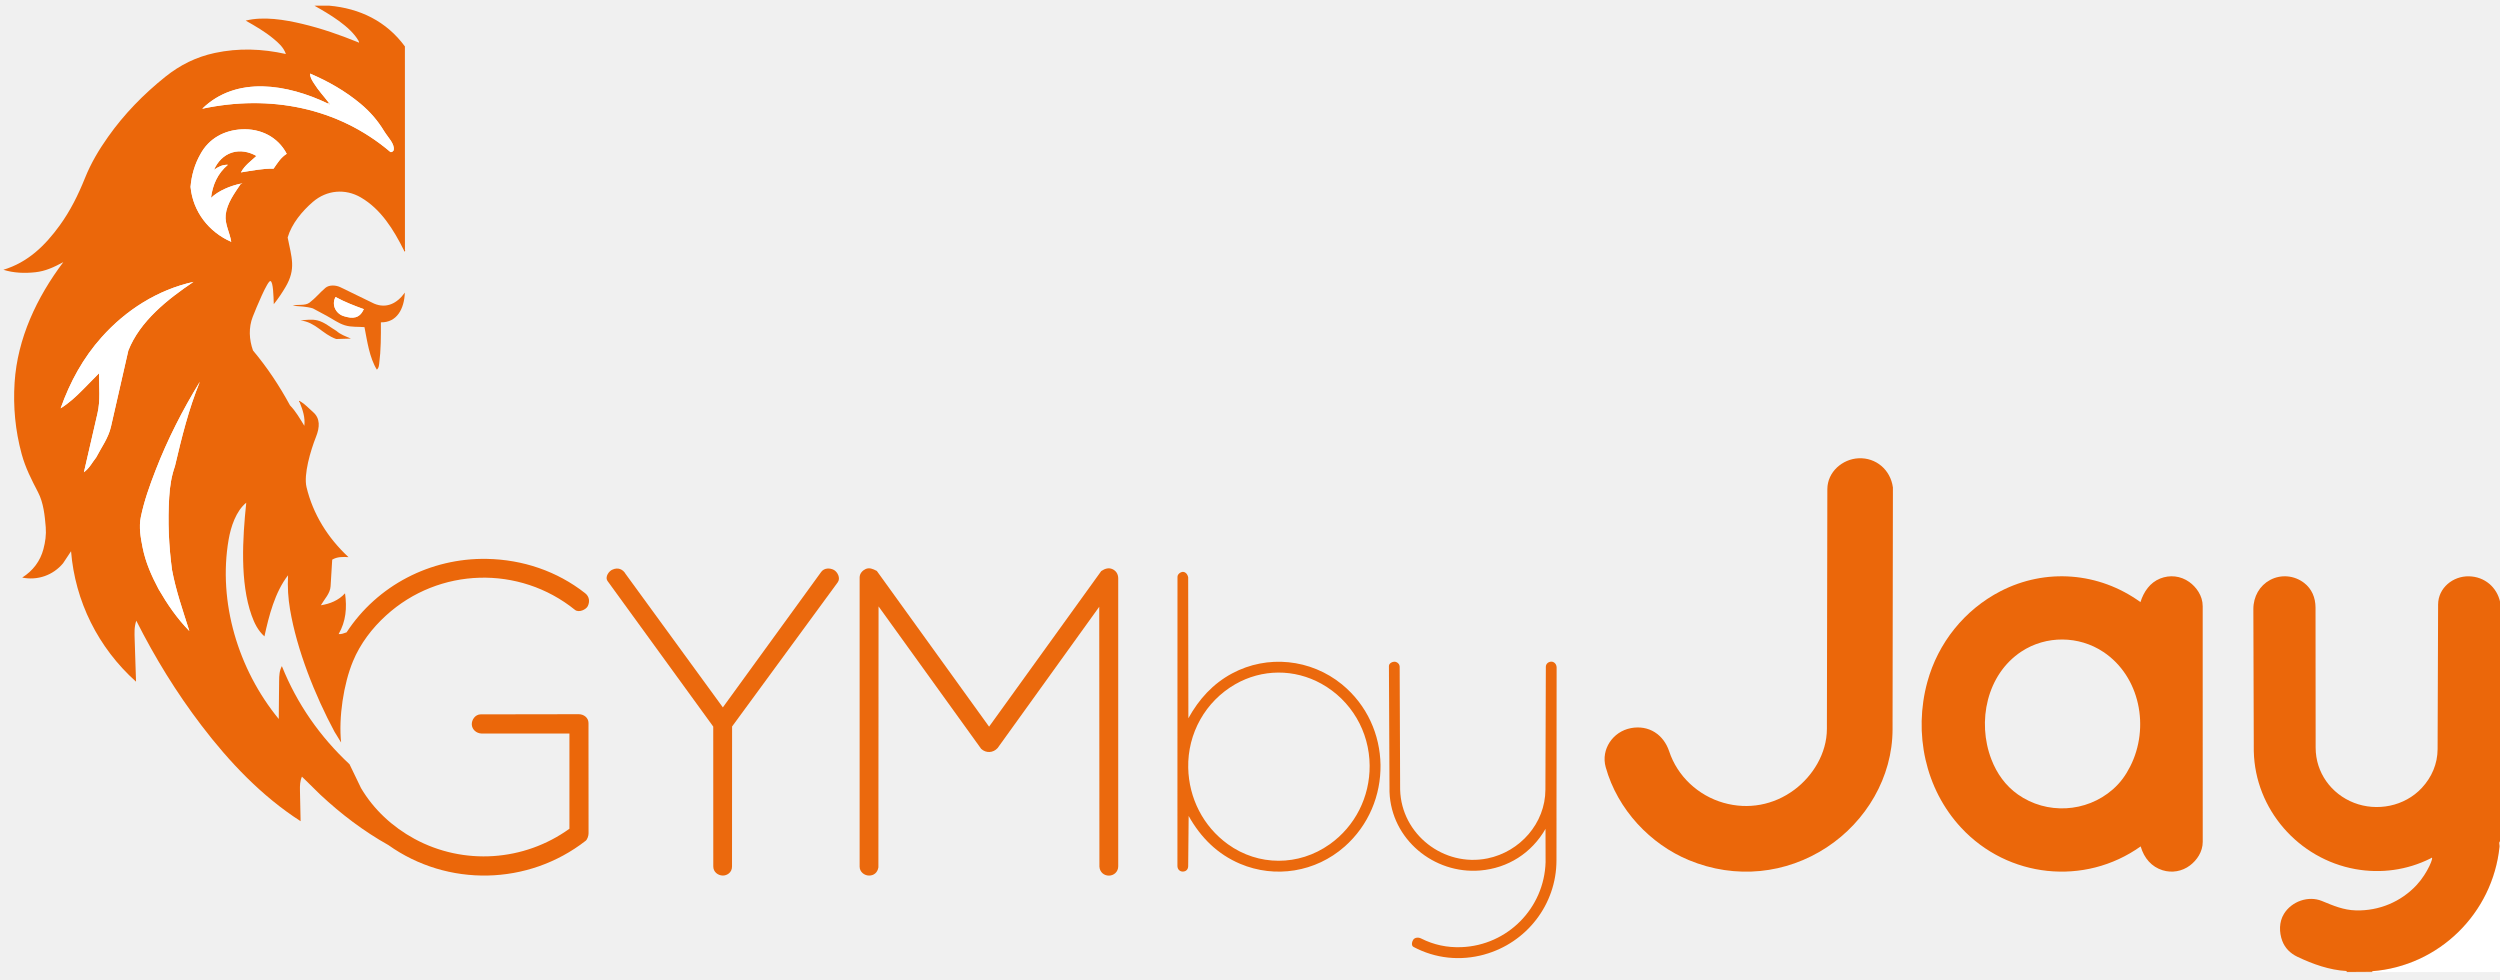
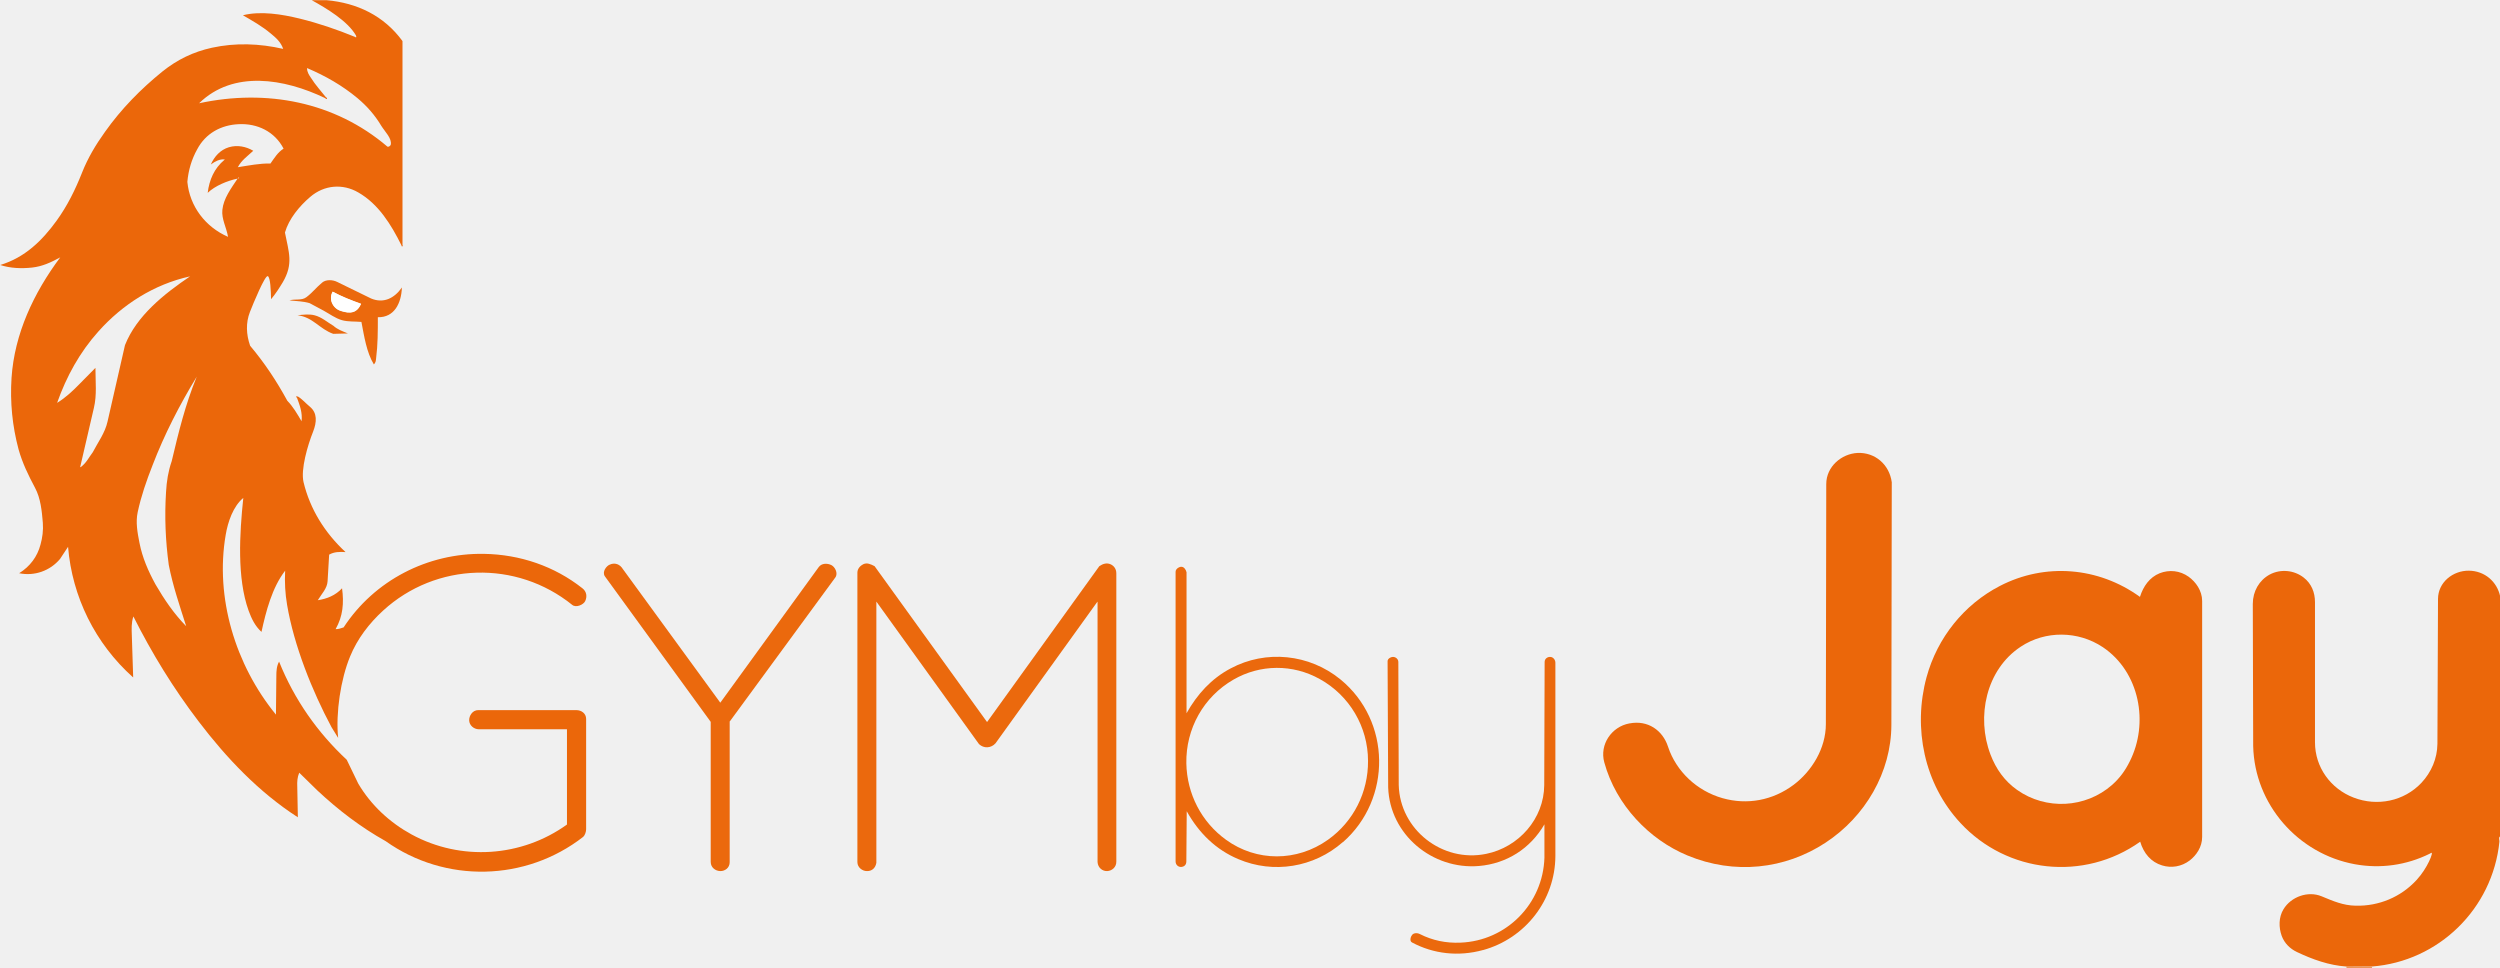
- <svg xmlns="http://www.w3.org/2000/svg" id="Laag_1" data-name="Laag 1" viewBox="0 0 1280 501.38">
+ <svg xmlns="http://www.w3.org/2000/svg" id="Laag_1" version="1.1" viewBox="0 0 1278.3 494.8">
  <defs>
    <style>
-       .cls-1 {
+       .st0 {
        fill: #eb690d;
      }

-       .cls-2 {
+       .st1 {
        fill: #fff;
      }

-       .cls-3 {
+       .st2 {
        fill: #eb670a;
      }
    </style>
  </defs>
-   <path class="cls-2" d="M1280.07,430.69v67h-65.42l-.11-.44c34.15-2.61,61.73-29.54,65.24-63.84.1-.99-.57-2.06.3-2.73Z" />
-   <path class="cls-3" d="M1280.07,308.25v122.44c-.87.66-.2,1.74-.3,2.73-3.51,34.3-31.09,61.22-65.24,63.84l-13.05-.09c-8.77-.5-17.22-3.49-25.24-7.31-3.58-1.71-6.38-4.46-7.76-8.23-1.58-4.35-1.64-9.57.89-13.71,3.9-6.4,12.5-9.48,19.47-6.61,5.78,2.38,11.04,4.66,17.44,4.82,11.82.29,23.09-4.42,31.09-13.06,5.68-6.13,8.99-14.76,7.53-13.86l-.65.4c-11.88,5.88-25.16,7.75-38.33,5.37-29.12-5.26-51.34-30.6-51.98-60.38l-.22-72.7c-.02-6.54,3.27-12.1,8.56-14.95,5.64-3.03,12.47-2.34,17.45,1.52,3.96,3.07,5.81,7.59,5.82,12.63l.06,71.71c0,12.73,7.92,23.66,19.62,28.22s25.91,1.9,34.76-7.64c5.03-5.41,8.03-12.27,8.06-19.79l.26-74.06c.03-8.59,7.67-14.64,15.76-14.47,8.1.15,14.37,5.65,16,13.17Z" />
-   <polygon class="cls-1" points="1214.54 497.26 1214.65 497.69 1201.49 497.69 1201.49 497.17 1214.54 497.26" />
-   <path class="cls-3" d="M1096.03,433.35c-28.73,20.44-68,16.19-91.92-9.56-18.47-19.88-24.43-48.45-17.33-74.55,5.46-20.09,19.08-37.06,37.52-46.56,23.02-11.86,50.32-9.8,71.61,5.6,1.72-5.42,4.9-10,10.13-12.09,4.87-1.94,10.35-1.42,14.83,1.76,3.62,2.57,6.91,7.08,6.91,12.37l.02,120.7c0,5.11-3.01,9.4-6.47,12.04-4.11,3.14-9.32,3.99-14.11,2.5-5.55-1.73-9.43-6.09-11.2-12.21ZM1081.75,404.18c3.95-3.46,6.61-7.24,8.91-11.75,10.1-19.84,5.11-46.03-13.69-58.6-12.57-8.41-29.36-8.58-42.02-.23-17.71,11.68-22.81,35.82-15.37,55.18,2.79,7.26,7.25,13.51,13.57,17.98,14.7,10.38,34.97,9.35,48.6-2.58Z" />
-   <path class="cls-3" d="M834.92,372.81c9.35-1.79,16.87,3.35,19.71,11.91,4.22,12.74,14.85,22.62,27.82,26.32,12.57,3.59,25.69,1.24,36.39-6.78,9.25-6.94,16.51-18.45,16.53-31.06l.23-122.71c.02-8.91,7.79-15.5,16.03-15.85,8.91-.41,16.35,5.94,17.54,14.96l-.18,123.88c-.04,24.35-13.42,47.07-33.74,60.39-20.72,13.58-46.57,16.47-70.59,6.5-19.5-8.09-36.45-25.68-42.55-47.61-2.52-9.06,3.65-18.18,12.83-19.94Z" />
-   <path class="cls-1" d="M562.83,310.64l-52.06,72.37c-2.28,2.52-5.93,2.72-8.42.39l-52.53-72.92-.08,133.59c-.44,2.75-2.37,4.26-4.86,4.22-2.25-.04-4.75-1.77-4.75-4.6v-148.02c0-2.13,1.59-3.63,3.02-4.3,1.94-.91,3.71-.13,5.78.95l57.48,79.73,57.43-79.67c1.92-1.29,3.81-1.83,5.69-1,1.75.78,3,2.41,3,4.73v147.45c-.01,2.89-2.29,4.72-4.73,4.76s-4.7-1.67-4.9-4.57l-.09-133.07Z" />
-   <path class="cls-1" d="M374.83,371.96l-.04,71.78c0,2.88-2.47,4.63-4.84,4.54s-4.75-1.82-4.75-4.66l-.02-71.61-54.05-74.44c-1.65-2.28.82-5.38,2.55-5.96,2.64-1.2,5.23-.25,6.66,2.29l49.76,68.28,50.34-69.34c1.54-2.13,4.52-2.15,6.59-.99,1.67.93,3.51,4.08,1.88,6.31l-54.08,73.8Z" />
-   <path class="cls-1" d="M688.35,433.53c-14.78,13-35.47,16.33-53.4,8.74-11.42-4.84-20.08-13.25-26.36-24.5l-.24,25.7c-.02,1.68-1.13,2.73-2.67,2.78-1.44.05-2.84-.99-2.84-2.91l.03-147.96c0-1.61,1.84-2.61,2.82-2.58,1.31.04,2.35,1.2,2.66,2.81l.1,72.13c5.4-9.79,12.62-17.71,22.37-22.94,18.13-9.72,40.31-7.41,56.25,5.59,25.88,21.17,26.37,61.09,1.27,83.16ZM680.76,432.31c13.12-9.3,20.6-24.29,20.5-40.3-.1-17.51-9.49-33.49-24.71-41.94-13.85-7.69-30.39-7.62-44.12.27-15.26,8.78-24.43,25.15-24.06,42.78.33,15.6,7.7,30,20.28,39.1,15.59,11.28,36.23,11.34,52.1.09Z" />
-   <path class="cls-1" d="M759.96,488.72c-12.44,3.43-25.16,2.01-36.25-3.9-1.38-.73-.67-2.98-.06-3.78.83-1.08,2.58-1.24,3.96-.54,6.48,3.28,13.39,4.73,20.68,4.44,23.56-.94,42.35-19.93,43.05-43.52l-.04-17.03c-7.13,12.4-19.23,20.11-33.43,21.3-23.7,1.98-45.57-15.98-46.44-40.22l-.3-64.46c0-1.54,2.04-2.31,2.98-2.22,1.22.13,2.51,1.11,2.52,2.63l.24,62.87c.6,22.94,22.38,39.76,44.7,35.22,16.65-3.39,29.62-17.97,29.68-35.18l.22-62.93c0-1.69,1.52-2.68,2.94-2.63,1.34.06,2.58,1.28,2.58,3.05l-.08,98.77c-.02,22.46-15.25,42.13-36.93,48.11Z" />
-   <path class="cls-1" d="M192.97,189.29c-3.83-6.16-4.96-14.62-6.36-21.8-3.38-.26-6.77.06-9.98-.92-3.4-1.03-6.26-3.21-9.37-4.88l-7.06-3.79c-3.36-1.02-6.72-1.03-10.32-1.35,2.85-.95,6.19.22,8.64-1.63,2.99-2.25,5.21-5.08,8.05-7.5,2.02-1.72,5.46-1.46,7.76-.34l17.17,8.35c6.29,2.71,11.88-.07,15.77-5.62-.28,8.15-3.95,15.37-12.26,15.23.04,7.22.05,14.1-.86,21.14-.15,1.14-.23,2.22-1.19,3.1ZM186.29,158.29c-5-1.81-9.65-3.6-14.48-6.21-2.2,3.83.05,8.46,4.09,9.75,4.85,1.55,8.18,1.19,10.39-3.54Z" />
-   <path class="cls-1" d="M179.66,173.36l-7.51.22c-7.12-2.51-10.4-8.55-18.29-9.53,2.95-.26,5.92-.7,8.73.01,3.63.92,6.51,3.53,9.66,5.37,2.13,1.89,4.52,2.67,7.41,3.92Z" />
-   <path class="cls-2" d="M186.29,158.29c-2.21,4.73-5.54,5.09-10.39,3.54-4.03-1.29-6.28-5.92-4.09-9.75,4.83,2.61,9.47,4.39,14.48,6.21Z" />
-   <path class="cls-3" d="M153.83,205.53c2.38,1.4,4.24,3.55,6.42,5.42,3.8,3.25,3.48,7.84,1.55,12.69-2.78,7-6.42,19.29-4.86,25.79,3.32,13.82,10.87,25.96,21.5,35.83-2.87-.2-5.83-.23-8.35,1.29l-.83,13.64c-.22,3.66-3.12,6.5-4.98,9.71,4.67-.74,9.06-2.47,12.38-6.13,1.03,7.53.48,14.25-3.28,20.89,1.52.09,2.65-.4,4.07-.9,15.73-24.04,42.95-38.14,71.82-37.61,18.35.34,35.96,6.27,50.32,17.57,2.19,1.72,2.47,4.32,1.35,6.62-.85,1.75-4.57,3.52-6.56,1.91-28.45-22.96-69.55-21.87-96.72,2.87-7.09,6.45-13.17,14.35-16.94,23.45-4.81,11.6-7.4,28.76-6.07,41.6l-3.4-5.54c-9.93-18.54-19.25-41.83-22.74-62.55-.99-5.87-1.34-11.41-1.03-17.54-6.74,8.67-9.81,20.82-12.09,31.29-3.34-3.02-5.15-6.76-6.6-10.85-5.96-16.82-4.62-39.26-2.71-57.6-5.24,4.26-7.89,12.31-9.02,18.87-5.51,32.01,4.86,66.53,25.66,91.88l.19-19.58c.02-2.55.13-5.16,1.41-7.5,7.77,19.38,19.57,36.21,34.64,50.25l5.87,12.18c6.51,11,16.06,19.85,27.31,25.97,25.23,13.73,56.18,11.61,79.41-5.14v-48.74s-45.06,0-45.06,0c-2.69-.14-4.78-2.11-4.93-4.54s1.74-5.28,4.56-5.28l50.18-.08c2.59,0,5.01,1.77,5.01,4.55l.03,56.42c0,1.29-.6,3.15-1.51,3.86-29.4,22.9-70.61,23.77-100.99,2.17-12.71-7.12-24.25-15.9-34.94-25.89l-9.31-9.15c-1.02,2.35-1.06,4.71-1.01,7.15l.33,15.67c-20.01-12.86-36.53-30.34-50.8-49.07-12.78-16.78-23.67-34.45-33.33-53.59-1.12,3.26-.93,6.42-.83,9.64l.7,21.59c-19.46-17.42-31.23-41.29-33.27-66.79l-4.1,6.18c-5.13,6.15-13.08,8.91-20.91,7.31,5.56-3.53,9.26-8.48,10.87-14.61.96-3.65,1.49-7.27,1.18-11.19-.49-6.02-1.14-12.5-3.96-17.93-3.35-6.45-6.45-12.46-8.38-19.57-3.24-12-4.41-24.11-3.6-36.62,1.47-22.54,11.28-43.42,24.93-61.59-4.76,2.58-9.12,4.62-14.33,5.18-5.56.6-11.08.39-16.35-1.26,12.62-3.83,21.35-12.41,28.77-22.61,5.53-7.6,9.54-15.74,13.05-24.46,3.05-7.57,7.04-14.29,11.76-20.96,8.29-11.73,18.17-21.84,29.35-30.8,7.57-6.06,15.81-10.15,25.37-12.2,12-2.56,24.17-2.18,36.35.56-1.22-3.48-3.74-5.66-6.37-7.85-4.42-3.67-9.21-6.41-14.22-9.26,9.14-2.27,20.01-.47,29.04,1.69,9.82,2.35,19.11,5.57,28.43,9.37.24.26.54.21.56.08.03-.16-.14-.6-.23-.76-4.26-7.45-15.04-13.76-22.61-18.01l7.56-.02c15.64,1.39,29.26,7.91,38.77,20.87l.02,104.19c.46.9-.58,1.07-.5.26-5.28-10.67-11.82-21.17-22.08-27.13-7.92-4.61-17.41-3.88-24.57,2.29-5.46,4.7-10.86,11.18-12.9,18.21,1.99,10.19,4.45,16.01-1.13,25.43-1.78,3-3.61,5.76-5.97,8.71-.15-4.1-.28-11.33-1.69-11.83s-7.3,13.72-9.08,18.28c-2.18,5.59-1.87,11.62.12,17.26,7.35,8.77,13.48,18.04,18.96,28.11,3.02,3.13,4.98,6.64,7.33,10.46.5-4.39-.85-8.12-2.33-11.88-.07-.18-.19-.26-.26-.31-.27-.17-.17-.58.16-.58.2.25.36.31.39.31ZM167.86,53c-20.68-9.89-46.82-14.38-64.31,2.67,34.39-7.36,69.35-.77,96.25,22.07.57.49,1.66-.4,1.76-.87.66-3.21-3.03-6.65-4.83-9.64-3.31-5.47-7.24-10.03-12.21-14.17-7.76-6.45-16.38-11.37-25.75-15.39,0,2.07,1.03,3.45,1.96,4.96,2.28,3.67,5.18,6.75,7.68,10.05,0,.01.16.09.47.31-.05-.08.12.97-.68.26,0-.03-.14-.16-.34-.25ZM116.67,84.39c-2.71-.15-4.91,1.02-7.11,2.56,1.79-4.13,4.94-7.49,9.23-8.85s8.84-.36,12.51,1.76c-2.98,2.77-5.99,4.78-7.94,8.41,5.84-.93,11.15-2.03,16.72-1.93,1.98-2.85,3.68-5.71,6.72-7.59-4.53-8.66-13.37-13.02-23.03-12.53-9,.45-16.87,4.69-21.24,12.86-2.85,5.04-4.47,10.67-4.97,16.61,1.2,12.61,9.31,23.1,20.84,28.13-.76-4.8-3.36-9.14-2.86-13.79.64-5.9,4.48-11.04,7.84-16.04-5.48,1.15-11.51,3.66-15.35,7.32.81-6.59,3.35-12.48,8.64-16.92ZM123.79,93.68l-.2.2.2.2.2-.2-.2-.2ZM42.97,241.79c2.97-2.23,4.2-5.03,6.25-7.55,2.68-5.17,6.27-9.95,7.59-15.77l8.89-38.98c5.91-15.02,20.03-26.21,33.34-35.17-18.49,4.14-34.55,14.43-46.93,28.25-9.49,10.6-16.26,22.92-21.07,36.49,4.36-2.74,7.99-6.1,11.54-9.71l8.11-8.24c-.03,7.17.77,13.81-.77,20.48l-6.96,30.2ZM96.96,323.1c-3.46-10.95-6.84-20.56-8.87-31.26-1.67-12.46-2.22-24.77-1.45-37.3.34-5.52,1.11-10.65,2.94-15.84,3.48-14.82,7-29.13,12.75-43.24-8.84,14.49-16.49,29.41-22.64,45.29-3.08,7.94-5.85,15.64-7.57,23.96-1.07,5.17-.12,10.48.9,15.59,1.52,7.66,4.54,14.46,8.18,21.33,4.47,7.72,9.43,14.99,15.78,21.48Z" />
-   <path class="cls-2" d="M116.67,84.39c-5.29,4.44-7.83,10.33-8.64,16.92,3.84-3.66,9.87-6.17,15.35-7.32-3.36,4.99-7.21,10.14-7.84,16.04-.5,4.65,2.09,8.99,2.86,13.79-11.53-5.02-19.64-15.52-20.84-28.13.49-5.94,2.12-11.57,4.97-16.61,4.37-8.17,12.24-12.41,21.24-12.86,9.65-.48,18.5,3.87,23.03,12.53-3.04,1.88-4.73,4.74-6.72,7.59-5.56-.1-10.88,1-16.72,1.93,1.95-3.63,4.96-5.64,7.94-8.41-3.67-2.11-8.26-3.1-12.51-1.76s-7.44,4.71-9.23,8.85c2.2-1.54,4.4-2.71,7.11-2.56Z" />
-   <path class="cls-2" d="M96.96,323.1c-6.35-6.49-11.31-13.75-15.78-21.48-3.64-6.87-6.66-13.67-8.18-21.33-1.01-5.12-1.97-10.42-.9-15.59,1.72-8.32,4.49-16.01,7.57-23.96,6.15-15.87,13.8-30.8,22.64-45.29-5.75,14.11-9.27,28.42-12.75,43.24-1.82,5.19-2.6,10.32-2.94,15.84-.78,12.53-.22,24.84,1.45,37.3,2.02,10.71,5.41,20.31,8.87,31.26Z" />
-   <rect class="cls-2" x="123.65" y="93.74" width=".28" height=".28" transform="translate(-30.12 115.05) rotate(-45.01)" />
-   <path class="cls-2" d="M168.4,52.69c-2.5-3.3-5.4-6.38-7.68-10.05-.94-1.51-1.96-2.89-1.96-4.96,9.38,4.02,18,8.94,25.75,15.39,4.97,4.13,8.91,8.7,12.21,14.17,1.81,2.99,5.5,6.44,4.83,9.64-.1.47-1.19,1.36-1.76.87-26.91-22.85-61.86-29.43-96.25-22.07,17.49-17.05,43.63-12.56,64.31-2.67l.54-.32ZM168.87,53l-.68.26c.8.71.63-.34.68-.26Z" />
-   <path class="cls-2" d="M42.97,241.79l6.96-30.2c1.54-6.67.74-13.31.77-20.48l-8.11,8.24c-3.55,3.61-7.18,6.97-11.54,9.71,4.8-13.57,11.57-25.9,21.07-36.49,12.38-13.82,28.44-24.11,46.93-28.25-13.3,8.96-27.42,20.15-33.34,35.17l-8.89,38.98c-1.33,5.82-4.92,10.6-7.59,15.77-2.05,2.53-3.29,5.32-6.25,7.55Z" />
+   <path class="st2" d="M1278.3,305.3v122.4c-.9.7-.2,1.7-.3,2.7-3.5,34.3-31.1,61.2-65.2,63.8h-13.1c-8.8-.6-17.2-3.6-25.2-7.4-3.6-1.7-6.4-4.5-7.8-8.2-1.6-4.4-1.6-9.6.9-13.7,3.9-6.4,12.5-9.5,19.5-6.6,5.8,2.4,11,4.7,17.4,4.8,11.8.3,23.1-4.4,31.1-13.1,5.7-6.1,9-14.8,7.5-13.9l-.7.4c-11.9,5.9-25.2,7.8-38.3,5.4-29.1-5.3-51.3-30.6-52-60.4l-.2-72.7c0-6.5,3.3-12.1,8.6-15,5.6-3,12.5-2.3,17.4,1.5,4,3.1,5.8,7.6,5.8,12.6v71.7c0,12.7,8,23.7,19.7,28.2,12.1,4.7,25.9,1.9,34.8-7.6,5-5.4,8-12.3,8.1-19.8l.3-74.1c0-8.6,7.7-14.6,15.8-14.5,8.1.1,14.4,5.6,16,13.2h0Z" />
+   <polygon class="st0" points="1212.8 494.4 1212.9 494.8 1199.8 494.8 1199.8 494.3 1212.8 494.4" />
+   <path class="st2" d="M1094.3,430.4c-28.7,20.4-68,16.2-91.9-9.6-18.5-19.9-24.4-48.5-17.3-74.6,5.5-20.1,19.1-37.1,37.5-46.6,23-11.9,50.3-9.8,71.6,5.6,1.7-5.4,4.9-10,10.1-12.1,4.9-1.9,10.3-1.4,14.8,1.8,3.6,2.6,6.9,7.1,6.9,12.4v120.7c0,5.1-3,9.4-6.4,12-4.1,3.1-9.3,4-14.1,2.5-5.6-1.7-9.4-6.1-11.2-12.2h0ZM1080,401.3c3.9-3.5,6.6-7.2,8.9-11.8,10.1-19.8,5.1-46-13.7-58.6-12.6-8.4-29.4-8.6-42-.2-17.7,11.7-22.8,35.8-15.4,55.2,2.8,7.3,7.2,13.5,13.6,18,14.7,10.4,35,9.4,48.6-2.6Z" />
+   <path class="st2" d="M833.2,369.9c9.3-1.8,16.9,3.4,19.7,11.9,4.2,12.7,14.8,22.6,27.8,26.3,12.6,3.6,25.7,1.2,36.4-6.8,9.2-6.9,16.5-18.5,16.5-31.1l.2-122.7c0-8.9,7.8-15.5,16-15.9,8.9-.4,16.3,5.9,17.5,15l-.2,123.9c0,24.4-13.4,47.1-33.7,60.4-20.7,13.6-46.6,16.5-70.6,6.5-19.5-8.1-36.5-25.7-42.5-47.6-2.5-9.1,3.7-18.2,12.8-19.9h0Z" />
+   <path class="st0" d="M561.1,307.7l-52.1,72.4c-2.3,2.5-5.9,2.7-8.4.4l-52.5-72.9v133.6c-.5,2.8-2.4,4.3-4.9,4.2-2.2,0-4.8-1.8-4.8-4.6v-148c0-2.1,1.6-3.6,3-4.3,1.9-.9,3.7-.1,5.8,1l57.5,79.7,57.4-79.7c1.9-1.3,3.8-1.8,5.7-1,1.8.8,3,2.4,3,4.7v147.4c0,2.9-2.3,4.7-4.7,4.8s-4.7-1.7-4.9-4.6v-133.1c0,0,0,0,0,0Z" />
+   <path class="st0" d="M373.1,369.1v71.8c0,2.9-2.5,4.6-4.9,4.5s-4.8-1.8-4.8-4.7v-71.6s-54.1-74.4-54.1-74.4c-1.6-2.3.8-5.4,2.5-6,2.6-1.2,5.2-.2,6.7,2.3l49.8,68.3,50.3-69.3c1.5-2.1,4.5-2.1,6.6-1,1.7.9,3.5,4.1,1.9,6.3l-54.1,73.8h0Z" />
+   <path class="st0" d="M686.6,430.6c-14.8,13-35.5,16.3-53.4,8.7-11.4-4.8-20.1-13.2-26.4-24.5l-.2,25.7c0,1.7-1.1,2.7-2.7,2.8-1.4,0-2.8-1-2.8-2.9v-148c0-1.6,1.9-2.6,2.9-2.6,1.3,0,2.3,1.2,2.7,2.8v72.1c5.5-9.8,12.7-17.7,22.5-22.9,18.1-9.7,40.3-7.4,56.2,5.6,25.9,21.2,26.4,61.1,1.3,83.2h0ZM679,429.4c13.1-9.3,20.6-24.3,20.5-40.3,0-17.5-9.5-33.5-24.7-41.9-13.8-7.7-30.4-7.6-44.1.3-15.3,8.8-24.4,25.1-24.1,42.8.3,15.6,7.7,30,20.3,39.1,15.6,11.3,36.2,11.3,52.1,0h0Z" />
+   <path class="st0" d="M758.2,485.8c-12.4,3.4-25.2,2-36.2-3.9-1.4-.7-.7-3,0-3.8.8-1.1,2.6-1.2,4-.5,6.5,3.3,13.4,4.7,20.7,4.4,23.6-.9,42.3-19.9,43-43.5v-17c-7.2,12.4-19.3,20.1-33.5,21.3-23.7,2-45.6-16-46.4-40.2l-.3-64.5c0-1.5,2-2.3,3-2.2,1.2.1,2.5,1.1,2.5,2.6l.2,62.9c.6,22.9,22.4,39.8,44.7,35.2,16.7-3.4,29.6-18,29.7-35.2l.2-62.9c0-1.7,1.5-2.7,2.9-2.6,1.3,0,2.6,1.3,2.6,3v98.8c-.1,22.5-15.3,42.1-37,48.1h0Z" />
+   <path class="st0" d="M191.2,186.4c-3.8-6.2-5-14.6-6.4-21.8-3.4-.3-6.8,0-10-.9-3.4-1-6.3-3.2-9.4-4.9l-7.1-3.8c-3.4-1-6.7-1-10.3-1.4,2.9-.9,6.2.2,8.6-1.6,3-2.2,5.2-5.1,8.1-7.5,2-1.7,5.5-1.5,7.8-.3l17.2,8.4c6.3,2.7,11.9,0,15.8-5.6-.3,8.1-3.9,15.4-12.3,15.2,0,7.2,0,14.1-.9,21.1-.1,1.1-.2,2.2-1.2,3.1h0ZM184.6,155.4c-5-1.8-9.6-3.6-14.5-6.2-2.2,3.8,0,8.5,4.1,9.8,4.9,1.6,8.2,1.2,10.4-3.5Z" />
+   <path class="st0" d="M177.9,170.5l-7.5.2c-7.1-2.5-10.4-8.6-18.3-9.5,2.9-.3,5.9-.7,8.7,0,3.6.9,6.5,3.5,9.7,5.4,2.1,1.9,4.5,2.7,7.4,3.9h0Z" />
+   <path class="st1" d="M184.6,155.4c-2.2,4.7-5.5,5.1-10.4,3.5-4-1.3-6.3-5.9-4.1-9.8,4.8,2.6,9.5,4.4,14.5,6.2Z" />
+   <path class="st2" d="M152.1,202.6c2.4,1.4,4.2,3.6,6.4,5.4,3.8,3.2,3.5,7.8,1.6,12.7-2.8,7-6.4,19.3-4.9,25.8,3.3,13.8,10.9,26,21.5,35.8-2.9-.2-5.8-.2-8.4,1.3l-.8,13.6c-.2,3.7-3.1,6.5-5,9.7,4.7-.7,9.1-2.5,12.4-6.1,1,7.5.5,14.2-3.3,20.9,1.5,0,2.6-.4,4.1-.9,15.7-24,42.9-38.1,71.8-37.6,18.4.3,36,6.3,50.3,17.6,2.2,1.7,2.5,4.3,1.4,6.6-.9,1.8-4.6,3.5-6.6,1.9-28.5-23-69.6-21.9-96.7,2.9-7.1,6.5-13.2,14.4-16.9,23.5-4.8,11.6-7.4,28.8-6.1,41.6l-3.4-5.5c-9.9-18.5-19.2-41.8-22.7-62.5-1-5.9-1.3-11.4-1-17.5-6.7,8.7-9.8,20.8-12.1,31.3-3.3-3-5.1-6.8-6.6-10.9-6-16.8-4.6-39.3-2.7-57.6-5.2,4.3-7.9,12.3-9,18.9-5.5,32,4.9,66.5,25.7,91.9l.2-19.6c0-2.5.1-5.2,1.4-7.5,7.8,19.4,19.6,36.2,34.6,50.2l5.9,12.2c6.5,11,16.1,19.9,27.3,26,25.2,13.7,56.2,11.6,79.4-5.1v-48.7h-45.1c-2.7-.1-4.8-2.1-4.9-4.5s1.7-5.3,4.6-5.3h50.2c2.6,0,5,1.7,5,4.5v56.4c0,1.3-.6,3.1-1.5,3.9-29.4,22.9-70.6,23.8-101,2.2-12.7-7.1-24.2-15.9-34.9-25.9l-9.3-9.1c-1,2.4-1.1,4.7-1,7.1l.3,15.7c-20-12.9-36.5-30.3-50.8-49.1-12.8-16.8-23.7-34.5-33.3-53.6-1.1,3.3-.9,6.4-.8,9.6l.7,21.6c-19.5-17.4-31.2-41.3-33.3-66.8l-4.1,6.2c-5.1,6.1-13.1,8.9-20.9,7.3,5.6-3.5,9.3-8.5,10.9-14.6,1-3.6,1.5-7.3,1.2-11.2-.5-6-1.1-12.5-4-17.9-3.4-6.4-6.4-12.5-8.4-19.6-3.2-12-4.4-24.1-3.6-36.6,1.5-22.5,11.3-43.4,24.9-61.6-4.8,2.6-9.1,4.6-14.3,5.2-5.6.6-11.1.4-16.4-1.3,12.6-3.8,21.4-12.4,28.8-22.6,5.5-7.6,9.5-15.7,13-24.5,3-7.6,7-14.3,11.8-21,8.3-11.7,18.2-21.8,29.3-30.8,7.6-6.1,15.8-10.1,25.4-12.2,12-2.6,24.2-2.2,36.4.6-1.2-3.5-3.7-5.7-6.4-7.9-4.4-3.7-9.2-6.4-14.2-9.3,9.1-2.3,20-.5,29,1.7,9.8,2.4,19.1,5.6,28.4,9.4.2.3.5.2.6,0,0-.2-.1-.6-.2-.8-4.3-7.4-15-13.8-22.6-18h7.6c15.6,1.4,29.3,7.9,38.8,20.9v104.2c.5.9-.6,1.1-.5.3-5.3-10.7-11.8-21.2-22.1-27.1-7.9-4.6-17.4-3.9-24.6,2.3-5.5,4.7-10.9,11.2-12.9,18.2,2,10.2,4.4,16-1.1,25.4-1.8,3-3.6,5.8-6,8.7-.1-4.1-.3-11.3-1.7-11.8s-7.3,13.7-9.1,18.3c-2.2,5.6-1.9,11.6.1,17.3,7.4,8.8,13.5,18,19,28.1,3,3.1,5,6.6,7.3,10.5.5-4.4-.9-8.1-2.3-11.9,0-.2-.2-.3-.3-.3-.3-.2-.2-.6.2-.6.2.2.4.3.4.3h0ZM166.1,50.1c-20.7-9.9-46.8-14.4-64.3,2.7,34.4-7.4,69.3-.8,96.2,22.1.6.5,1.7-.4,1.8-.9.7-3.2-3-6.7-4.8-9.6-3.3-5.5-7.2-10-12.2-14.2-7.8-6.5-16.4-11.4-25.8-15.4,0,2.1,1,3.5,2,5,2.3,3.7,5.2,6.8,7.7,10,0,0,.2,0,.5.3,0,0,.1,1-.7.3,0,0-.1-.2-.3-.2ZM114.9,81.5c-2.7-.2-4.9,1-7.1,2.6,1.8-4.1,4.9-7.5,9.2-8.8s8.8-.4,12.5,1.8c-3,2.8-6,4.8-7.9,8.4,5.8-.9,11.1-2,16.7-1.9,2-2.8,3.7-5.7,6.7-7.6-4.5-8.7-13.4-13-23-12.5-9,.4-16.9,4.7-21.2,12.9-2.8,5-4.5,10.7-5,16.6,1.2,12.6,9.3,23.1,20.8,28.1-.8-4.8-3.4-9.1-2.9-13.8.6-5.9,4.5-11,7.8-16-5.5,1.2-11.5,3.7-15.3,7.3.8-6.6,3.3-12.5,8.6-16.9ZM122.1,90.8l-.2.2.2.2.2-.2-.2-.2ZM41.2,238.9c3-2.2,4.2-5,6.2-7.6,2.7-5.2,6.3-9.9,7.6-15.8l8.9-39c5.9-15,20-26.2,33.3-35.2-18.5,4.1-34.6,14.4-46.9,28.2-9.5,10.6-16.3,22.9-21.1,36.5,4.4-2.7,8-6.1,11.5-9.7l8.1-8.2c0,7.2.8,13.8-.8,20.5l-7,30.2h0ZM95.2,320.2c-3.5-11-6.8-20.6-8.9-31.3-1.7-12.5-2.2-24.8-1.4-37.3.3-5.5,1.1-10.6,2.9-15.8,3.5-14.8,7-29.1,12.8-43.2-8.8,14.5-16.5,29.4-22.6,45.3-3.1,7.9-5.8,15.6-7.6,24-1.1,5.2-.1,10.5.9,15.6,1.5,7.7,4.5,14.5,8.2,21.3,4.5,7.7,9.4,15,15.8,21.5h0Z" />
+   <rect class="st1" x="121.9" y="90.8" width=".3" height=".3" transform="translate(-28.6 113) rotate(-45)" />
</svg>
